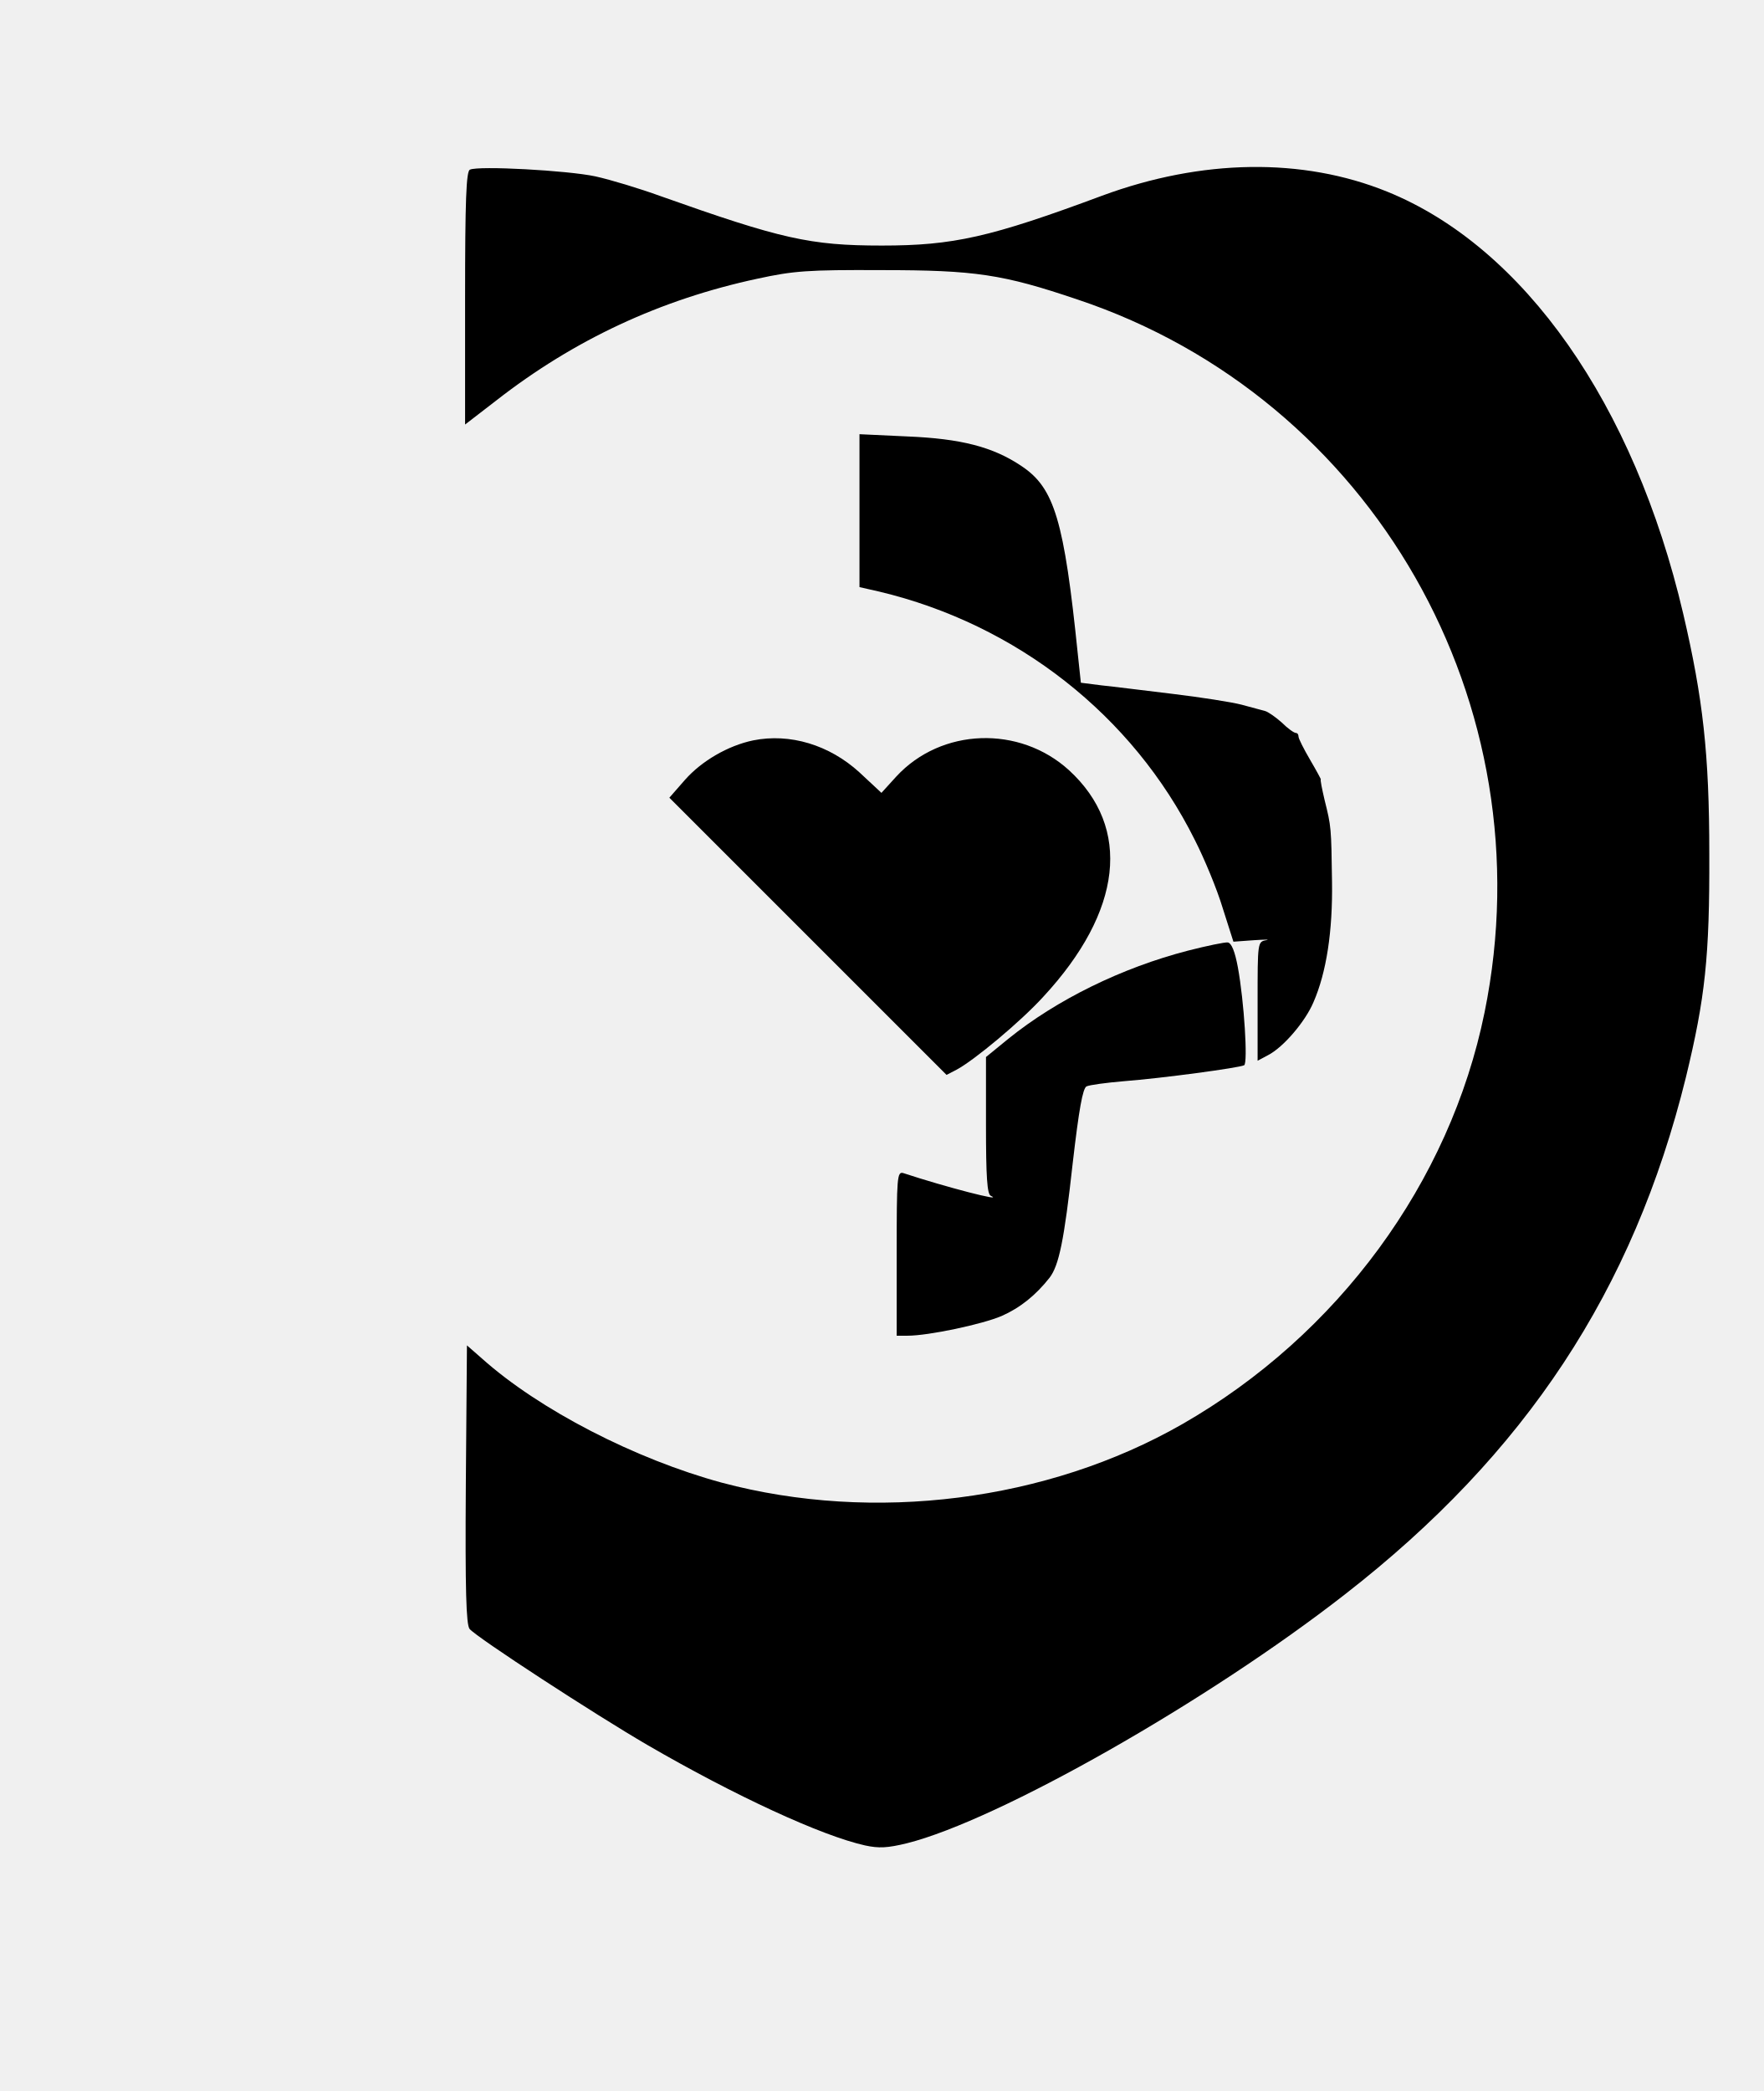
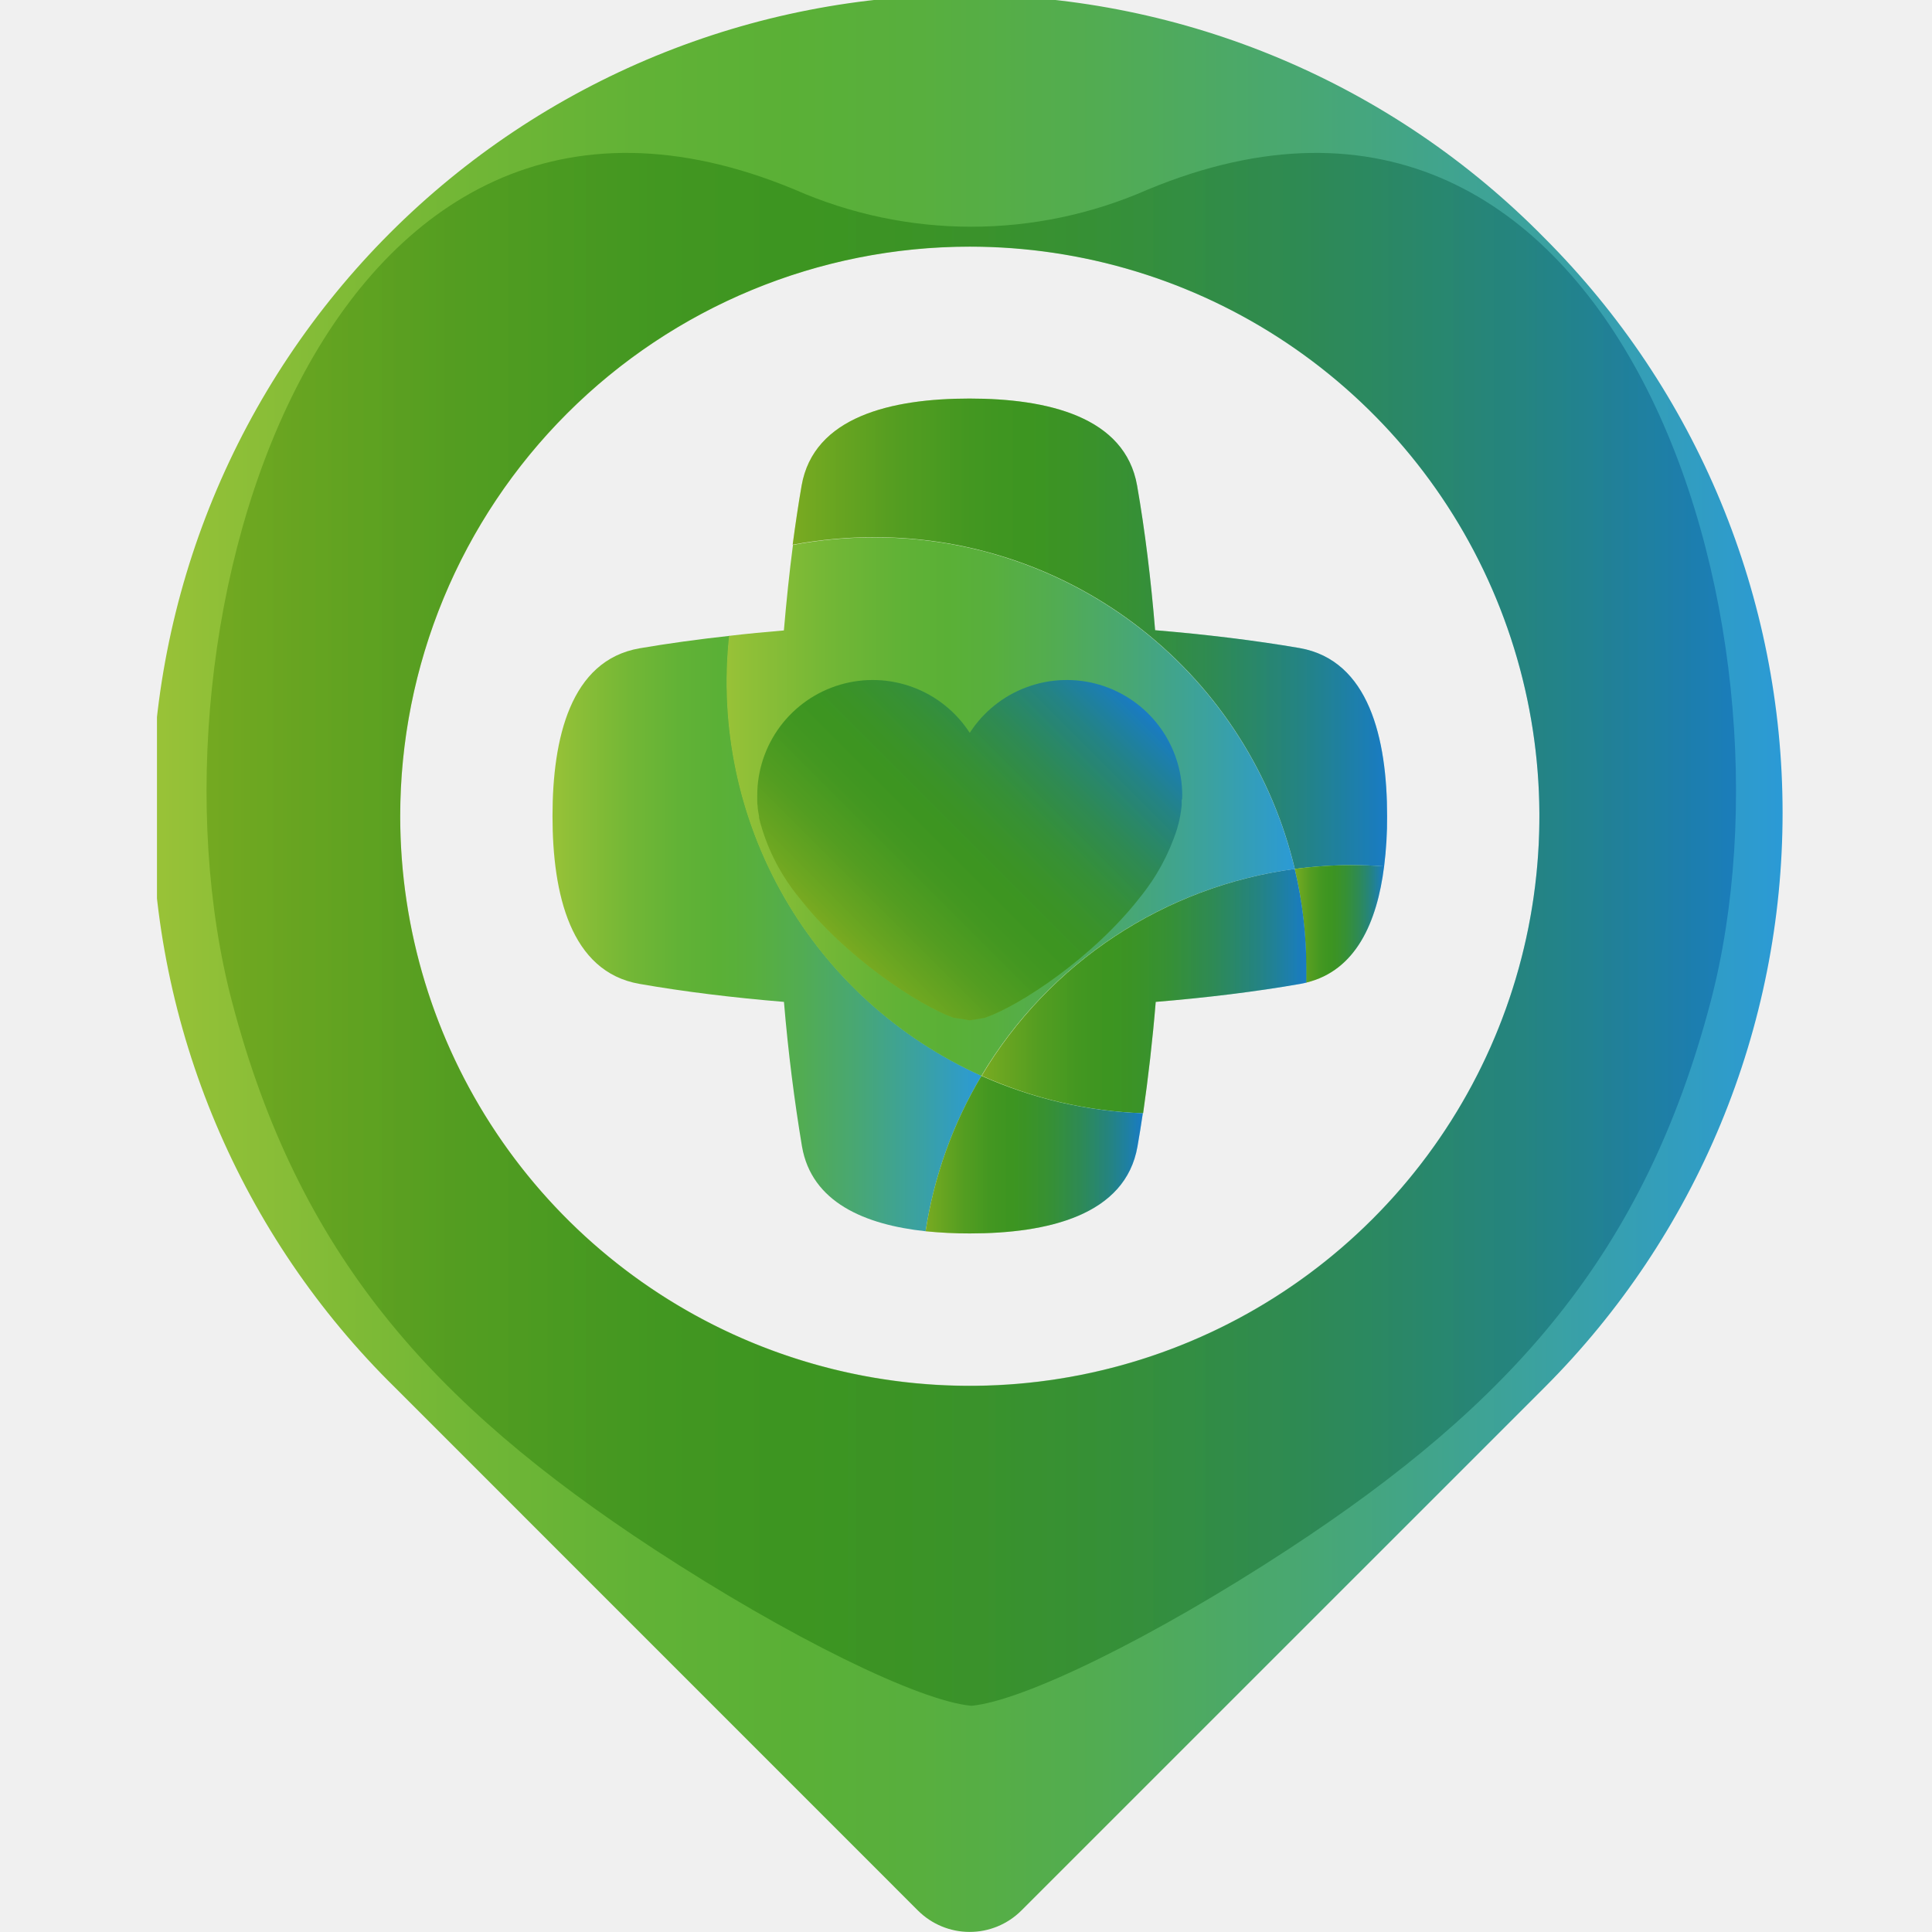
- <svg xmlns="http://www.w3.org/2000/svg" version="1.0" width="474pt" height="562pt" viewBox="0 0 474 562" preserveAspectRatio="xMidYMid meet">
-   <g transform="translate(0,562) scale(0.1,-0.1)" fill="#000000" stroke="none">
-     <path d="M1263 5164 c-10 -4 -13 -83 -13 -345 l0 -340 83 64 c210 164 442 272 703 328 97 21 134 24 334 23 251 0 325 -11 526 -79 793 -265 1263 -1088 1094 -1916 -93 -457 -394 -867 -813 -1107 -362 -207 -828 -266 -1237 -157 -232 63 -491 196 -645 334 l-40 35 -3 -373 c-2 -288 1 -377 10 -389 19 -23 337 -230 478 -312 236 -137 468 -244 585 -270 37 -8 60 -7 113 6 246 62 808 381 1177 669 486 378 775 817 916 1389 52 214 64 325 63 601 0 269 -17 418 -70 645 -132 564 -428 986 -796 1135 -227 92 -498 88 -766 -11 -301 -112 -400 -134 -592 -134 -193 0 -271 18 -595 133 -55 20 -134 44 -175 53 -75 16 -314 29 -337 18z" />
-     <path d="M2310 4247 l0 -205 53 -12 c369 -88 681 -332 848 -667 26 -51 60 -133 75 -183 l29 -91 55 4 c30 2 45 2 33 0 -23 -4 -23 -6 -23 -164 l0 -160 28 15 c41 21 100 90 122 142 35 80 52 191 50 324 -2 146 -2 148 -20 220 -7 30 -12 55 -10 55 1 0 -12 24 -29 53 -17 29 -31 57 -31 62 0 6 -3 10 -7 10 -5 0 -22 12 -38 28 -17 15 -37 29 -45 31 -8 2 -37 10 -63 17 -27 7 -110 20 -185 29 -75 9 -162 20 -192 23 l-55 7 -8 75 c-37 362 -63 448 -151 507 -77 52 -163 74 -308 80 l-128 6 0 -206z" />
-     <path d="M2024 3630 c-67 -14 -138 -55 -183 -106 l-42 -48 372 -372 373 -373 27 14 c47 25 172 129 233 196 213 230 238 454 69 609 -133 121 -343 114 -464 -17 l-40 -44 -59 55 c-81 74 -187 106 -286 86z" />
-     <path d="M3193 3065 c-178 -46 -353 -132 -483 -237 l-60 -49 0 -184 c0 -137 3 -185 13 -189 39 -18 -123 24 -235 61 -17 5 -18 -10 -18 -216 l0 -221 29 0 c57 0 202 31 253 53 50 22 92 56 129 103 25 33 39 99 62 307 17 147 27 201 37 207 8 4 53 10 100 14 104 8 311 36 324 43 10 7 0 170 -17 263 -8 43 -17 65 -27 67 -8 1 -56 -9 -107 -22z" />
+ <svg xmlns="http://www.w3.org/2000/svg" width="24" height="24" viewBox="0 0 67 80" fill="none">
+   <g id="Frame" clip-path="url(#clip0_4483_10977)">
+     <g id="Group">
+       <g id="Camada 1">
+         <path id="Vector_21" d="M57.455 9.857C54.34 6.687 50.627 4.165 46.532 2.437C42.437 0.709 38.04 -0.191 33.595 -0.21C29.15 -0.23 24.745 0.632 20.635 2.323C16.525 4.015 12.791 6.505 9.648 9.648C6.505 12.791 4.015 16.525 2.323 20.635C0.631 24.745 -0.23 29.15 -0.21 33.595C-0.191 38.04 0.709 42.437 2.437 46.532C4.165 50.627 6.687 54.34 9.857 57.455L31.511 79.112C32.079 79.679 32.849 79.997 33.651 79.997C34.454 79.997 35.224 79.679 35.792 79.112L57.452 57.455C60.578 54.33 63.058 50.62 64.75 46.537C66.442 42.453 67.313 38.077 67.313 33.657C67.313 29.237 66.443 24.86 64.751 20.776C63.06 16.693 60.58 12.983 57.455 9.857ZM33.658 10.215C38.322 10.215 42.883 11.598 46.761 14.19C50.64 16.781 53.663 20.465 55.448 24.775C57.233 29.084 57.7 33.827 56.79 38.402C55.88 42.977 53.634 47.18 50.335 50.478C47.037 53.777 42.834 56.023 38.259 56.933C33.684 57.843 28.942 57.376 24.632 55.591C20.322 53.806 16.638 50.783 14.047 46.904C11.455 43.026 10.072 38.465 10.072 33.801C10.072 30.703 10.682 27.636 11.867 24.775C13.052 21.913 14.79 19.313 16.98 17.123C21.403 12.7 27.402 10.215 33.658 10.215Z" fill="url(#paint1_linear_4483_10977)" />
+         <g id="Group_2" style="mix-blend-mode:multiply" opacity="0.5">
+           <path id="Vector_22" d="M41.017 7.854C38.716 8.865 36.23 9.388 33.717 9.388C31.203 9.388 28.717 8.865 26.416 7.854C6.965 -0.239 -1.025 25.826 3.116 41.514C5.856 51.909 11.336 58.095 20.594 64.153C26.186 67.809 31.564 70.438 33.72 70.633C35.876 70.438 41.26 67.809 46.845 64.153C56.103 58.095 61.584 51.909 64.324 41.514C68.459 25.826 60.471 -0.239 41.017 7.854ZM33.658 57.38C28.993 57.38 24.433 55.997 20.554 53.405C16.675 50.814 13.652 47.13 11.867 42.82C10.082 38.511 9.615 33.768 10.525 29.193C11.435 24.618 13.681 20.415 16.98 17.117C20.278 13.818 24.481 11.572 29.056 10.662C33.631 9.752 38.374 10.219 42.684 12.004C46.993 13.789 50.677 16.812 53.269 20.691C55.86 24.57 57.243 29.13 57.243 33.794C57.243 36.892 56.633 39.959 55.448 42.82C54.263 45.682 52.525 48.282 50.335 50.472C48.145 52.662 45.545 54.4 42.684 55.585C39.822 56.77 36.755 57.38 33.658 57.38Z" fill="url(#paint2_linear_4483_10977)" />
+         </g>
+         <path id="Vector_23" d="M34.139 44.55C32.961 46.525 32.176 48.71 31.828 50.984C29.302 50.713 27.106 49.781 26.708 47.47C26.397 45.606 26.137 43.584 25.962 41.486C23.866 41.312 21.846 41.067 19.982 40.741C17.118 40.244 16.378 37.013 16.378 33.794C16.378 30.576 17.118 27.345 19.982 26.845C21.163 26.643 22.405 26.472 23.71 26.329C23.307 30.08 24.1 33.862 25.976 37.134C27.852 40.407 30.715 43.002 34.155 44.55H34.139Z" fill="url(#paint3_linear_4483_10977)" />
+         <path id="Vector_24" d="M47.113 35.981C44.444 36.339 41.89 37.295 39.643 38.779C37.396 40.263 35.513 42.236 34.136 44.55C30.696 43.002 27.833 40.407 25.957 37.134C24.081 33.862 23.288 30.08 23.691 26.329C24.431 26.242 25.192 26.168 25.959 26.105C26.062 24.897 26.186 23.71 26.335 22.564C27.462 22.353 28.606 22.249 29.753 22.253C33.769 22.256 37.666 23.612 40.816 26.103C43.966 28.594 46.185 32.074 47.113 35.981Z" fill="url(#paint4_linear_4483_10977)" />
+         <path id="Vector_25" d="M50.937 33.794C50.941 34.489 50.9 35.184 50.813 35.873C50.375 35.839 49.93 35.823 49.483 35.823C48.691 35.824 47.901 35.877 47.116 35.981C46.189 32.07 43.969 28.585 40.816 26.092C37.662 23.599 33.76 22.243 29.74 22.244C28.594 22.24 27.45 22.344 26.323 22.554C26.435 21.716 26.556 20.895 26.692 20.113C27.189 17.248 30.421 16.503 33.642 16.503C36.864 16.503 40.088 17.248 40.586 20.113C40.912 21.977 41.157 23.993 41.331 26.096C43.428 26.27 45.454 26.515 47.318 26.835C50.188 27.345 50.937 30.582 50.937 33.794Z" fill="url(#paint5_linear_4483_10977)" />
+         <g id="Group_3" style="mix-blend-mode:multiply" opacity="0.5">
+           <path id="Vector_26" d="M50.937 33.794C50.941 34.489 50.9 35.184 50.813 35.873C50.375 35.839 49.93 35.823 49.483 35.823C48.691 35.824 47.901 35.877 47.116 35.981C46.189 32.07 43.969 28.585 40.816 26.092C37.662 23.599 33.76 22.243 29.74 22.244C28.594 22.24 27.45 22.344 26.323 22.554C26.435 21.716 26.556 20.895 26.692 20.113C27.189 17.248 30.421 16.503 33.642 16.503C36.864 16.503 40.088 17.248 40.586 20.113C40.912 21.977 41.157 23.993 41.331 26.096C43.428 26.27 45.454 26.515 47.318 26.835C50.188 27.345 50.937 30.582 50.937 33.794Z" fill="url(#paint6_linear_4483_10977)" />
+         </g>
+         <path id="Vector_27" d="M50.813 35.873C50.521 38.2 49.638 40.194 47.585 40.688C47.585 40.492 47.585 40.291 47.585 40.098C47.588 38.712 47.43 37.331 47.112 35.981C47.897 35.877 48.688 35.824 49.48 35.823C49.93 35.823 50.374 35.839 50.813 35.873Z" fill="url(#paint7_linear_4483_10977)" />
+         <path id="Vector_28" d="M47.594 40.098C47.594 40.291 47.594 40.492 47.594 40.688L47.342 40.741C45.478 41.067 43.453 41.313 41.356 41.486C41.225 43.077 41.045 44.627 40.834 46.097C38.527 46.015 36.258 45.487 34.151 44.544C35.528 42.233 37.408 40.262 39.652 38.78C41.897 37.297 44.447 36.341 47.112 35.981C47.433 37.33 47.594 38.712 47.594 40.098Z" fill="url(#paint8_linear_4483_10977)" />
+         <path id="Vector_29" d="M40.822 46.097C40.753 46.563 40.679 47.029 40.601 47.47C40.104 50.328 36.873 51.074 33.657 51.074C33.046 51.075 32.436 51.045 31.828 50.984C32.175 48.71 32.96 46.525 34.139 44.55C36.246 45.491 38.515 46.017 40.822 46.097Z" fill="url(#paint9_linear_4483_10977)" />
+         <g id="Group_4" style="mix-blend-mode:multiply" opacity="0.5">
+           <path id="Vector_30" d="M50.813 35.873C50.521 38.2 49.638 40.194 47.585 40.688C47.585 40.492 47.585 40.291 47.585 40.098C47.588 38.712 47.43 37.331 47.112 35.981C47.897 35.877 48.688 35.824 49.48 35.823C49.93 35.823 50.374 35.839 50.813 35.873Z" fill="url(#paint10_linear_4483_10977)" />
+           <path id="Vector_31" d="M47.594 40.098C47.594 40.291 47.594 40.492 47.594 40.688L47.342 40.741C45.478 41.067 43.453 41.313 41.356 41.486C41.225 43.077 41.045 44.627 40.834 46.097C38.527 46.015 36.258 45.487 34.151 44.544C35.528 42.233 37.408 40.262 39.652 38.78C41.897 37.297 44.447 36.341 47.112 35.981C47.433 37.33 47.594 38.712 47.594 40.098Z" fill="url(#paint11_linear_4483_10977)" />
+           <path id="Vector_32" d="M40.822 46.097C40.753 46.563 40.679 47.029 40.601 47.47C40.104 50.328 36.873 51.074 33.657 51.074C33.046 51.075 32.436 51.045 31.828 50.984C32.175 48.71 32.96 46.525 34.139 44.55C36.246 45.491 38.515 46.017 40.822 46.097Z" fill="url(#paint12_linear_4483_10977)" />
+         </g>
+         <path id="Vector_33" d="M42.453 32.94C42.453 31.908 42.119 30.903 41.501 30.076C40.883 29.25 40.014 28.645 39.024 28.353C38.033 28.061 36.975 28.097 36.008 28.457C35.04 28.816 34.214 29.479 33.655 30.346C33.095 29.479 32.269 28.816 31.301 28.457C30.334 28.097 29.276 28.061 28.285 28.353C27.295 28.645 26.426 29.25 25.808 30.076C25.19 30.903 24.856 31.908 24.856 32.94C24.856 33.011 24.856 33.083 24.856 33.151C24.856 33.223 24.856 33.294 24.872 33.366C24.872 33.512 24.906 33.658 24.931 33.801C24.929 33.811 24.929 33.821 24.931 33.832C24.931 33.894 24.956 33.956 24.971 34.018C24.971 34.052 24.987 34.09 24.999 34.127C25.314 35.242 25.857 36.279 26.593 37.174C28.529 39.66 31.564 41.636 32.983 42.145H33.021L33.642 42.248H33.67L34.27 42.148L34.313 42.133C35.733 41.636 38.765 39.647 40.7 37.162C41.384 36.325 41.905 35.367 42.235 34.338C42.257 34.267 42.276 34.195 42.294 34.124C42.313 34.052 42.316 34.043 42.325 34.002C42.335 33.962 42.356 33.86 42.369 33.788C42.394 33.642 42.415 33.496 42.431 33.35C42.431 33.279 42.431 33.207 42.431 33.136C42.453 33.08 42.453 33.008 42.453 32.94Z" fill="url(#paint13_linear_4483_10977)" />
+         <g id="Group_5" style="mix-blend-mode:multiply" opacity="0.5">
+           <path id="Vector_34" d="M42.453 32.94C42.453 31.908 42.119 30.903 41.501 30.076C40.883 29.25 40.014 28.645 39.024 28.353C38.033 28.061 36.975 28.097 36.008 28.457C35.04 28.816 34.214 29.479 33.655 30.346C33.095 29.479 32.269 28.816 31.301 28.457C30.334 28.097 29.276 28.061 28.285 28.353C27.295 28.645 26.426 29.25 25.808 30.076C25.19 30.903 24.856 31.908 24.856 32.94C24.856 33.011 24.856 33.083 24.856 33.151C24.856 33.223 24.856 33.294 24.872 33.366C24.872 33.512 24.906 33.658 24.931 33.801C24.929 33.811 24.929 33.821 24.931 33.832C24.931 33.894 24.956 33.956 24.971 34.018C24.971 34.052 24.987 34.09 24.999 34.127C25.314 35.242 25.857 36.279 26.593 37.174C28.529 39.66 31.564 41.636 32.983 42.145H33.021L33.642 42.248H33.67L34.27 42.148L34.313 42.133C35.733 41.636 38.765 39.647 40.7 37.162C41.384 36.325 41.905 35.367 42.235 34.338C42.257 34.267 42.276 34.195 42.294 34.124C42.313 34.052 42.316 34.043 42.325 34.002C42.335 33.962 42.356 33.86 42.369 33.788C42.394 33.642 42.415 33.496 42.431 33.35C42.431 33.279 42.431 33.207 42.431 33.136C42.453 33.08 42.453 33.008 42.453 32.94Z" fill="url(#paint14_linear_4483_10977)" />
+         </g>
+       </g>
+     </g>
  </g>
+   <defs>
+     <linearGradient id="paint0_linear_4483_10977" x1="78.928" y1="53.86" x2="181.287" y2="53.86" gradientUnits="userSpaceOnUse">
+       <stop stop-color="#99C237" />
+       <stop offset="0.03" stop-color="#91C037" />
+       <stop offset="0.18" stop-color="#73B736" />
+       <stop offset="0.3" stop-color="#61B236" />
+       <stop offset="0.39" stop-color="#5AB036" />
+       <stop offset="0.47" stop-color="#58AF3E" />
+       <stop offset="0.58" stop-color="#52AC52" />
+       <stop offset="0.71" stop-color="#48A774" />
+       <stop offset="0.86" stop-color="#3AA1A3" />
+       <stop offset="1" stop-color="#2B9AD6" />
+     </linearGradient>
+     <linearGradient id="paint1_linear_4483_10977" x1="-8.31233e-05" y1="39.998" x2="67.312" y2="39.998" gradientUnits="userSpaceOnUse">
+       <stop stop-color="#99C237" />
+       <stop offset="0.03" stop-color="#91C037" />
+       <stop offset="0.18" stop-color="#73B736" />
+       <stop offset="0.3" stop-color="#61B236" />
+       <stop offset="0.39" stop-color="#5AB036" />
+       <stop offset="0.47" stop-color="#58AF3E" />
+       <stop offset="0.58" stop-color="#52AC52" />
+       <stop offset="0.71" stop-color="#48A774" />
+       <stop offset="0.86" stop-color="#3AA1A3" />
+       <stop offset="1" stop-color="#2B9AD6" />
+     </linearGradient>
+     <linearGradient id="paint2_linear_4483_10977" x1="2.06" y1="38.482" x2="65.386" y2="38.482" gradientUnits="userSpaceOnUse">
+       <stop stop-color="#99C237" />
+       <stop offset="0.03" stop-color="#91C037" />
+       <stop offset="0.18" stop-color="#73B736" />
+       <stop offset="0.3" stop-color="#61B236" />
+       <stop offset="0.39" stop-color="#5AB036" />
+       <stop offset="0.47" stop-color="#58AF3E" />
+       <stop offset="0.58" stop-color="#52AC52" />
+       <stop offset="0.71" stop-color="#48A774" />
+       <stop offset="0.86" stop-color="#3AA1A3" />
+       <stop offset="1" stop-color="#2B9AD6" />
+     </linearGradient>
+     <linearGradient id="paint3_linear_4483_10977" x1="16.378" y1="38.656" x2="34.139" y2="38.656" gradientUnits="userSpaceOnUse">
+       <stop stop-color="#99C237" />
+       <stop offset="0.03" stop-color="#91C037" />
+       <stop offset="0.18" stop-color="#73B736" />
+       <stop offset="0.3" stop-color="#61B236" />
+       <stop offset="0.39" stop-color="#5AB036" />
+       <stop offset="0.47" stop-color="#58AF3E" />
+       <stop offset="0.58" stop-color="#52AC52" />
+       <stop offset="0.71" stop-color="#48A774" />
+       <stop offset="0.86" stop-color="#3AA1A3" />
+       <stop offset="1" stop-color="#2B9AD6" />
+     </linearGradient>
+     <linearGradient id="paint4_linear_4483_10977" x1="23.592" y1="33.397" x2="47.116" y2="33.397" gradientUnits="userSpaceOnUse">
+       <stop stop-color="#99C237" />
+       <stop offset="0.03" stop-color="#91C037" />
+       <stop offset="0.18" stop-color="#73B736" />
+       <stop offset="0.3" stop-color="#61B236" />
+       <stop offset="0.39" stop-color="#5AB036" />
+       <stop offset="0.47" stop-color="#58AF3E" />
+       <stop offset="0.58" stop-color="#52AC52" />
+       <stop offset="0.71" stop-color="#48A774" />
+       <stop offset="0.86" stop-color="#3AA1A3" />
+       <stop offset="1" stop-color="#2B9AD6" />
+     </linearGradient>
+     <linearGradient id="paint5_linear_4483_10977" x1="26.338" y1="26.245" x2="50.937" y2="26.245" gradientUnits="userSpaceOnUse">
+       <stop stop-color="#99C237" />
+       <stop offset="0.03" stop-color="#91C037" />
+       <stop offset="0.18" stop-color="#73B736" />
+       <stop offset="0.3" stop-color="#61B236" />
+       <stop offset="0.39" stop-color="#5AB036" />
+       <stop offset="0.47" stop-color="#58AF3E" />
+       <stop offset="0.58" stop-color="#52AC52" />
+       <stop offset="0.71" stop-color="#48A774" />
+       <stop offset="0.86" stop-color="#3AA1A3" />
+       <stop offset="1" stop-color="#2B9AD6" />
+     </linearGradient>
+     <linearGradient id="paint6_linear_4483_10977" x1="26.338" y1="26.245" x2="50.937" y2="26.245" gradientUnits="userSpaceOnUse">
+       <stop stop-color="#99C237" />
+       <stop offset="0.03" stop-color="#91C037" />
+       <stop offset="0.18" stop-color="#73B736" />
+       <stop offset="0.3" stop-color="#61B236" />
+       <stop offset="0.39" stop-color="#5AB036" />
+       <stop offset="0.47" stop-color="#58AF3E" />
+       <stop offset="0.58" stop-color="#52AC52" />
+       <stop offset="0.71" stop-color="#48A774" />
+       <stop offset="0.86" stop-color="#3AA1A3" />
+       <stop offset="1" stop-color="#2B9AD6" />
+     </linearGradient>
+     <linearGradient id="paint7_linear_4483_10977" x1="47.116" y1="38.256" x2="50.813" y2="38.256" gradientUnits="userSpaceOnUse">
+       <stop stop-color="#99C237" />
+       <stop offset="0.03" stop-color="#91C037" />
+       <stop offset="0.18" stop-color="#73B736" />
+       <stop offset="0.3" stop-color="#61B236" />
+       <stop offset="0.39" stop-color="#5AB036" />
+       <stop offset="0.47" stop-color="#58AF3E" />
+       <stop offset="0.58" stop-color="#52AC52" />
+       <stop offset="0.71" stop-color="#48A774" />
+       <stop offset="0.86" stop-color="#3AA1A3" />
+       <stop offset="1" stop-color="#2B9AD6" />
+     </linearGradient>
+     <linearGradient id="paint8_linear_4483_10977" x1="34.139" y1="41.039" x2="47.594" y2="41.039" gradientUnits="userSpaceOnUse">
+       <stop stop-color="#99C237" />
+       <stop offset="0.03" stop-color="#91C037" />
+       <stop offset="0.18" stop-color="#73B736" />
+       <stop offset="0.3" stop-color="#61B236" />
+       <stop offset="0.39" stop-color="#5AB036" />
+       <stop offset="0.47" stop-color="#58AF3E" />
+       <stop offset="0.58" stop-color="#52AC52" />
+       <stop offset="0.71" stop-color="#48A774" />
+       <stop offset="0.86" stop-color="#3AA1A3" />
+       <stop offset="1" stop-color="#2B9AD6" />
+     </linearGradient>
+     <linearGradient id="paint9_linear_4483_10977" x1="31.828" y1="47.812" x2="40.822" y2="47.812" gradientUnits="userSpaceOnUse">
+       <stop stop-color="#99C237" />
+       <stop offset="0.03" stop-color="#91C037" />
+       <stop offset="0.18" stop-color="#73B736" />
+       <stop offset="0.3" stop-color="#61B236" />
+       <stop offset="0.39" stop-color="#5AB036" />
+       <stop offset="0.47" stop-color="#58AF3E" />
+       <stop offset="0.58" stop-color="#52AC52" />
+       <stop offset="0.71" stop-color="#48A774" />
+       <stop offset="0.86" stop-color="#3AA1A3" />
+       <stop offset="1" stop-color="#2B9AD6" />
+     </linearGradient>
+     <linearGradient id="paint10_linear_4483_10977" x1="47.116" y1="38.256" x2="50.813" y2="38.256" gradientUnits="userSpaceOnUse">
+       <stop stop-color="#99C237" />
+       <stop offset="0.03" stop-color="#91C037" />
+       <stop offset="0.18" stop-color="#73B736" />
+       <stop offset="0.3" stop-color="#61B236" />
+       <stop offset="0.39" stop-color="#5AB036" />
+       <stop offset="0.47" stop-color="#58AF3E" />
+       <stop offset="0.58" stop-color="#52AC52" />
+       <stop offset="0.71" stop-color="#48A774" />
+       <stop offset="0.86" stop-color="#3AA1A3" />
+       <stop offset="1" stop-color="#2B9AD6" />
+     </linearGradient>
+     <linearGradient id="paint11_linear_4483_10977" x1="34.139" y1="41.039" x2="47.594" y2="41.039" gradientUnits="userSpaceOnUse">
+       <stop stop-color="#99C237" />
+       <stop offset="0.03" stop-color="#91C037" />
+       <stop offset="0.18" stop-color="#73B736" />
+       <stop offset="0.3" stop-color="#61B236" />
+       <stop offset="0.39" stop-color="#5AB036" />
+       <stop offset="0.47" stop-color="#58AF3E" />
+       <stop offset="0.58" stop-color="#52AC52" />
+       <stop offset="0.71" stop-color="#48A774" />
+       <stop offset="0.86" stop-color="#3AA1A3" />
+       <stop offset="1" stop-color="#2B9AD6" />
+     </linearGradient>
+     <linearGradient id="paint12_linear_4483_10977" x1="31.828" y1="47.812" x2="40.822" y2="47.812" gradientUnits="userSpaceOnUse">
+       <stop stop-color="#99C237" />
+       <stop offset="0.03" stop-color="#91C037" />
+       <stop offset="0.18" stop-color="#73B736" />
+       <stop offset="0.3" stop-color="#61B236" />
+       <stop offset="0.39" stop-color="#5AB036" />
+       <stop offset="0.47" stop-color="#58AF3E" />
+       <stop offset="0.58" stop-color="#52AC52" />
+       <stop offset="0.71" stop-color="#48A774" />
+       <stop offset="0.86" stop-color="#3AA1A3" />
+       <stop offset="1" stop-color="#2B9AD6" />
+     </linearGradient>
+     <linearGradient id="paint13_linear_4483_10977" x1="28.1" y1="38.83" x2="39.212" y2="27.715" gradientUnits="userSpaceOnUse">
+       <stop stop-color="#99C237" />
+       <stop offset="0.03" stop-color="#91C037" />
+       <stop offset="0.18" stop-color="#73B736" />
+       <stop offset="0.3" stop-color="#61B236" />
+       <stop offset="0.39" stop-color="#5AB036" />
+       <stop offset="0.47" stop-color="#58AF3E" />
+       <stop offset="0.58" stop-color="#52AC52" />
+       <stop offset="0.71" stop-color="#48A774" />
+       <stop offset="0.86" stop-color="#3AA1A3" />
+       <stop offset="1" stop-color="#2B9AD6" />
+     </linearGradient>
+     <linearGradient id="paint14_linear_4483_10977" x1="28.1" y1="38.83" x2="39.212" y2="27.715" gradientUnits="userSpaceOnUse">
+       <stop stop-color="#99C237" />
+       <stop offset="0.03" stop-color="#91C037" />
+       <stop offset="0.18" stop-color="#73B736" />
+       <stop offset="0.3" stop-color="#61B236" />
+       <stop offset="0.39" stop-color="#5AB036" />
+       <stop offset="0.47" stop-color="#58AF3E" />
+       <stop offset="0.58" stop-color="#52AC52" />
+       <stop offset="0.71" stop-color="#48A774" />
+       <stop offset="0.86" stop-color="#3AA1A3" />
+       <stop offset="1" stop-color="#2B9AD6" />
+     </linearGradient>
+     <clipPath id="clip0_4483_10977">
+       <rect width="181.492" height="80" fill="white" />
+     </clipPath>
+   </defs>
</svg>
